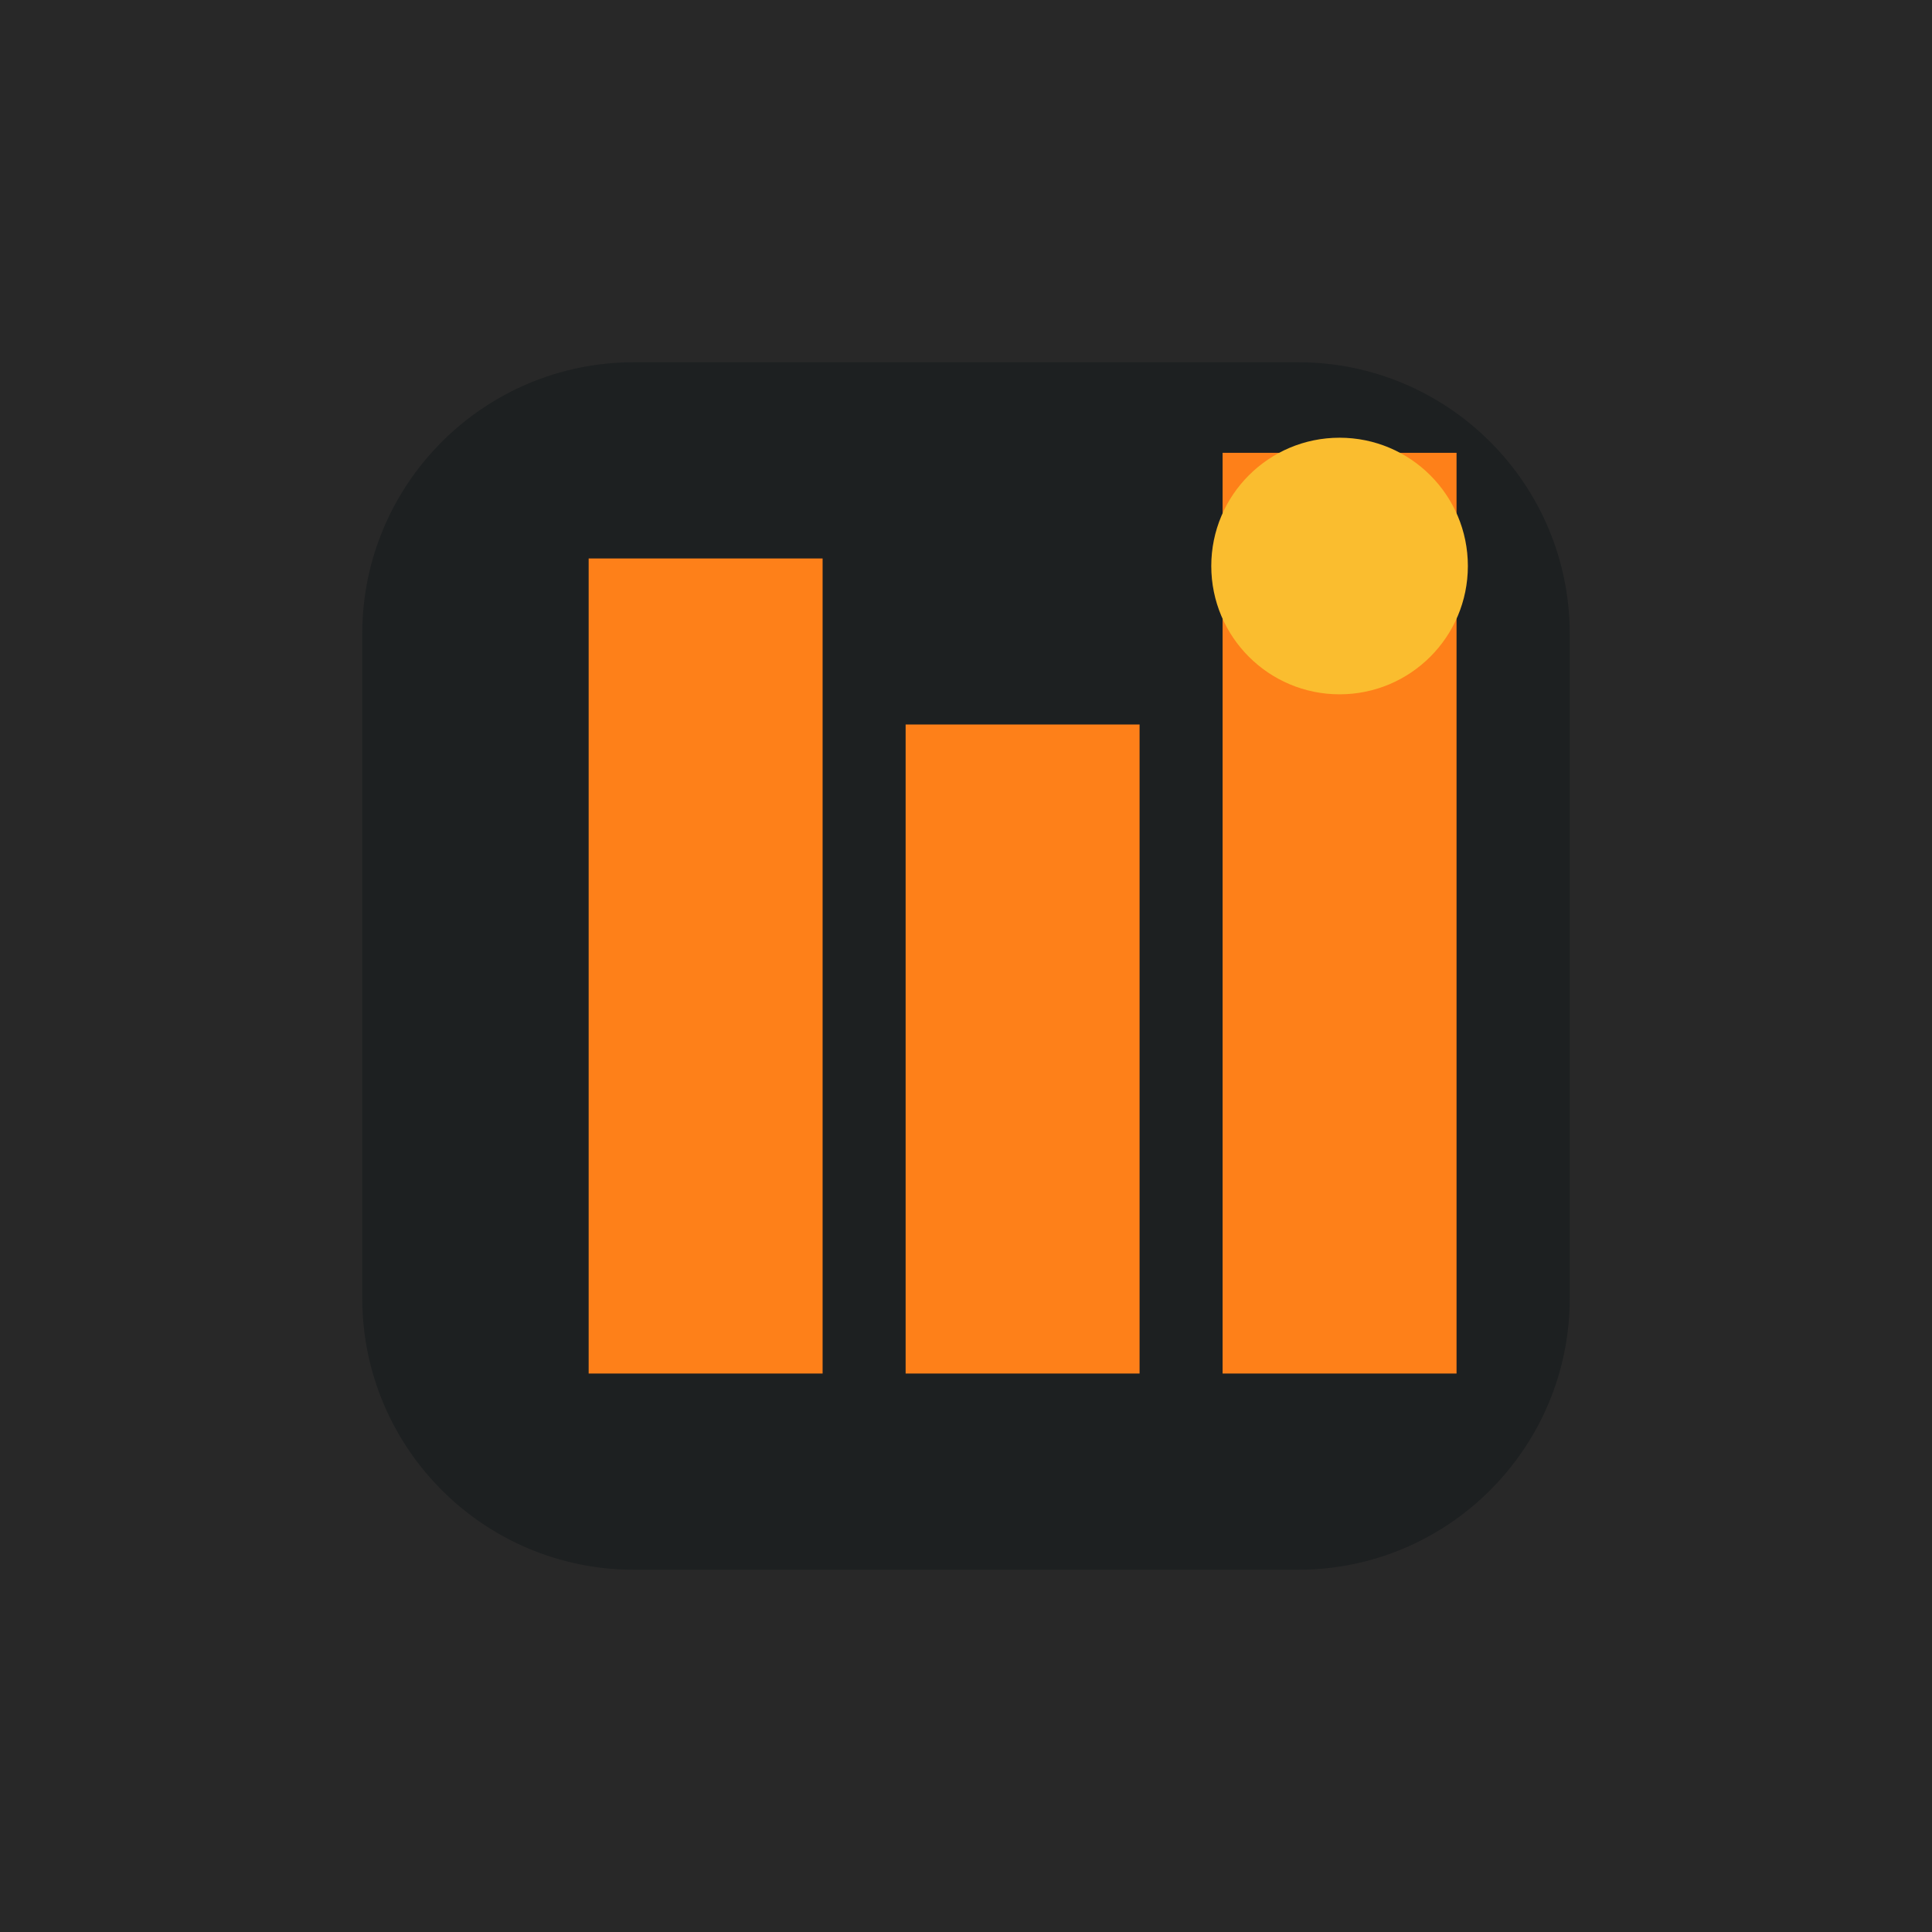
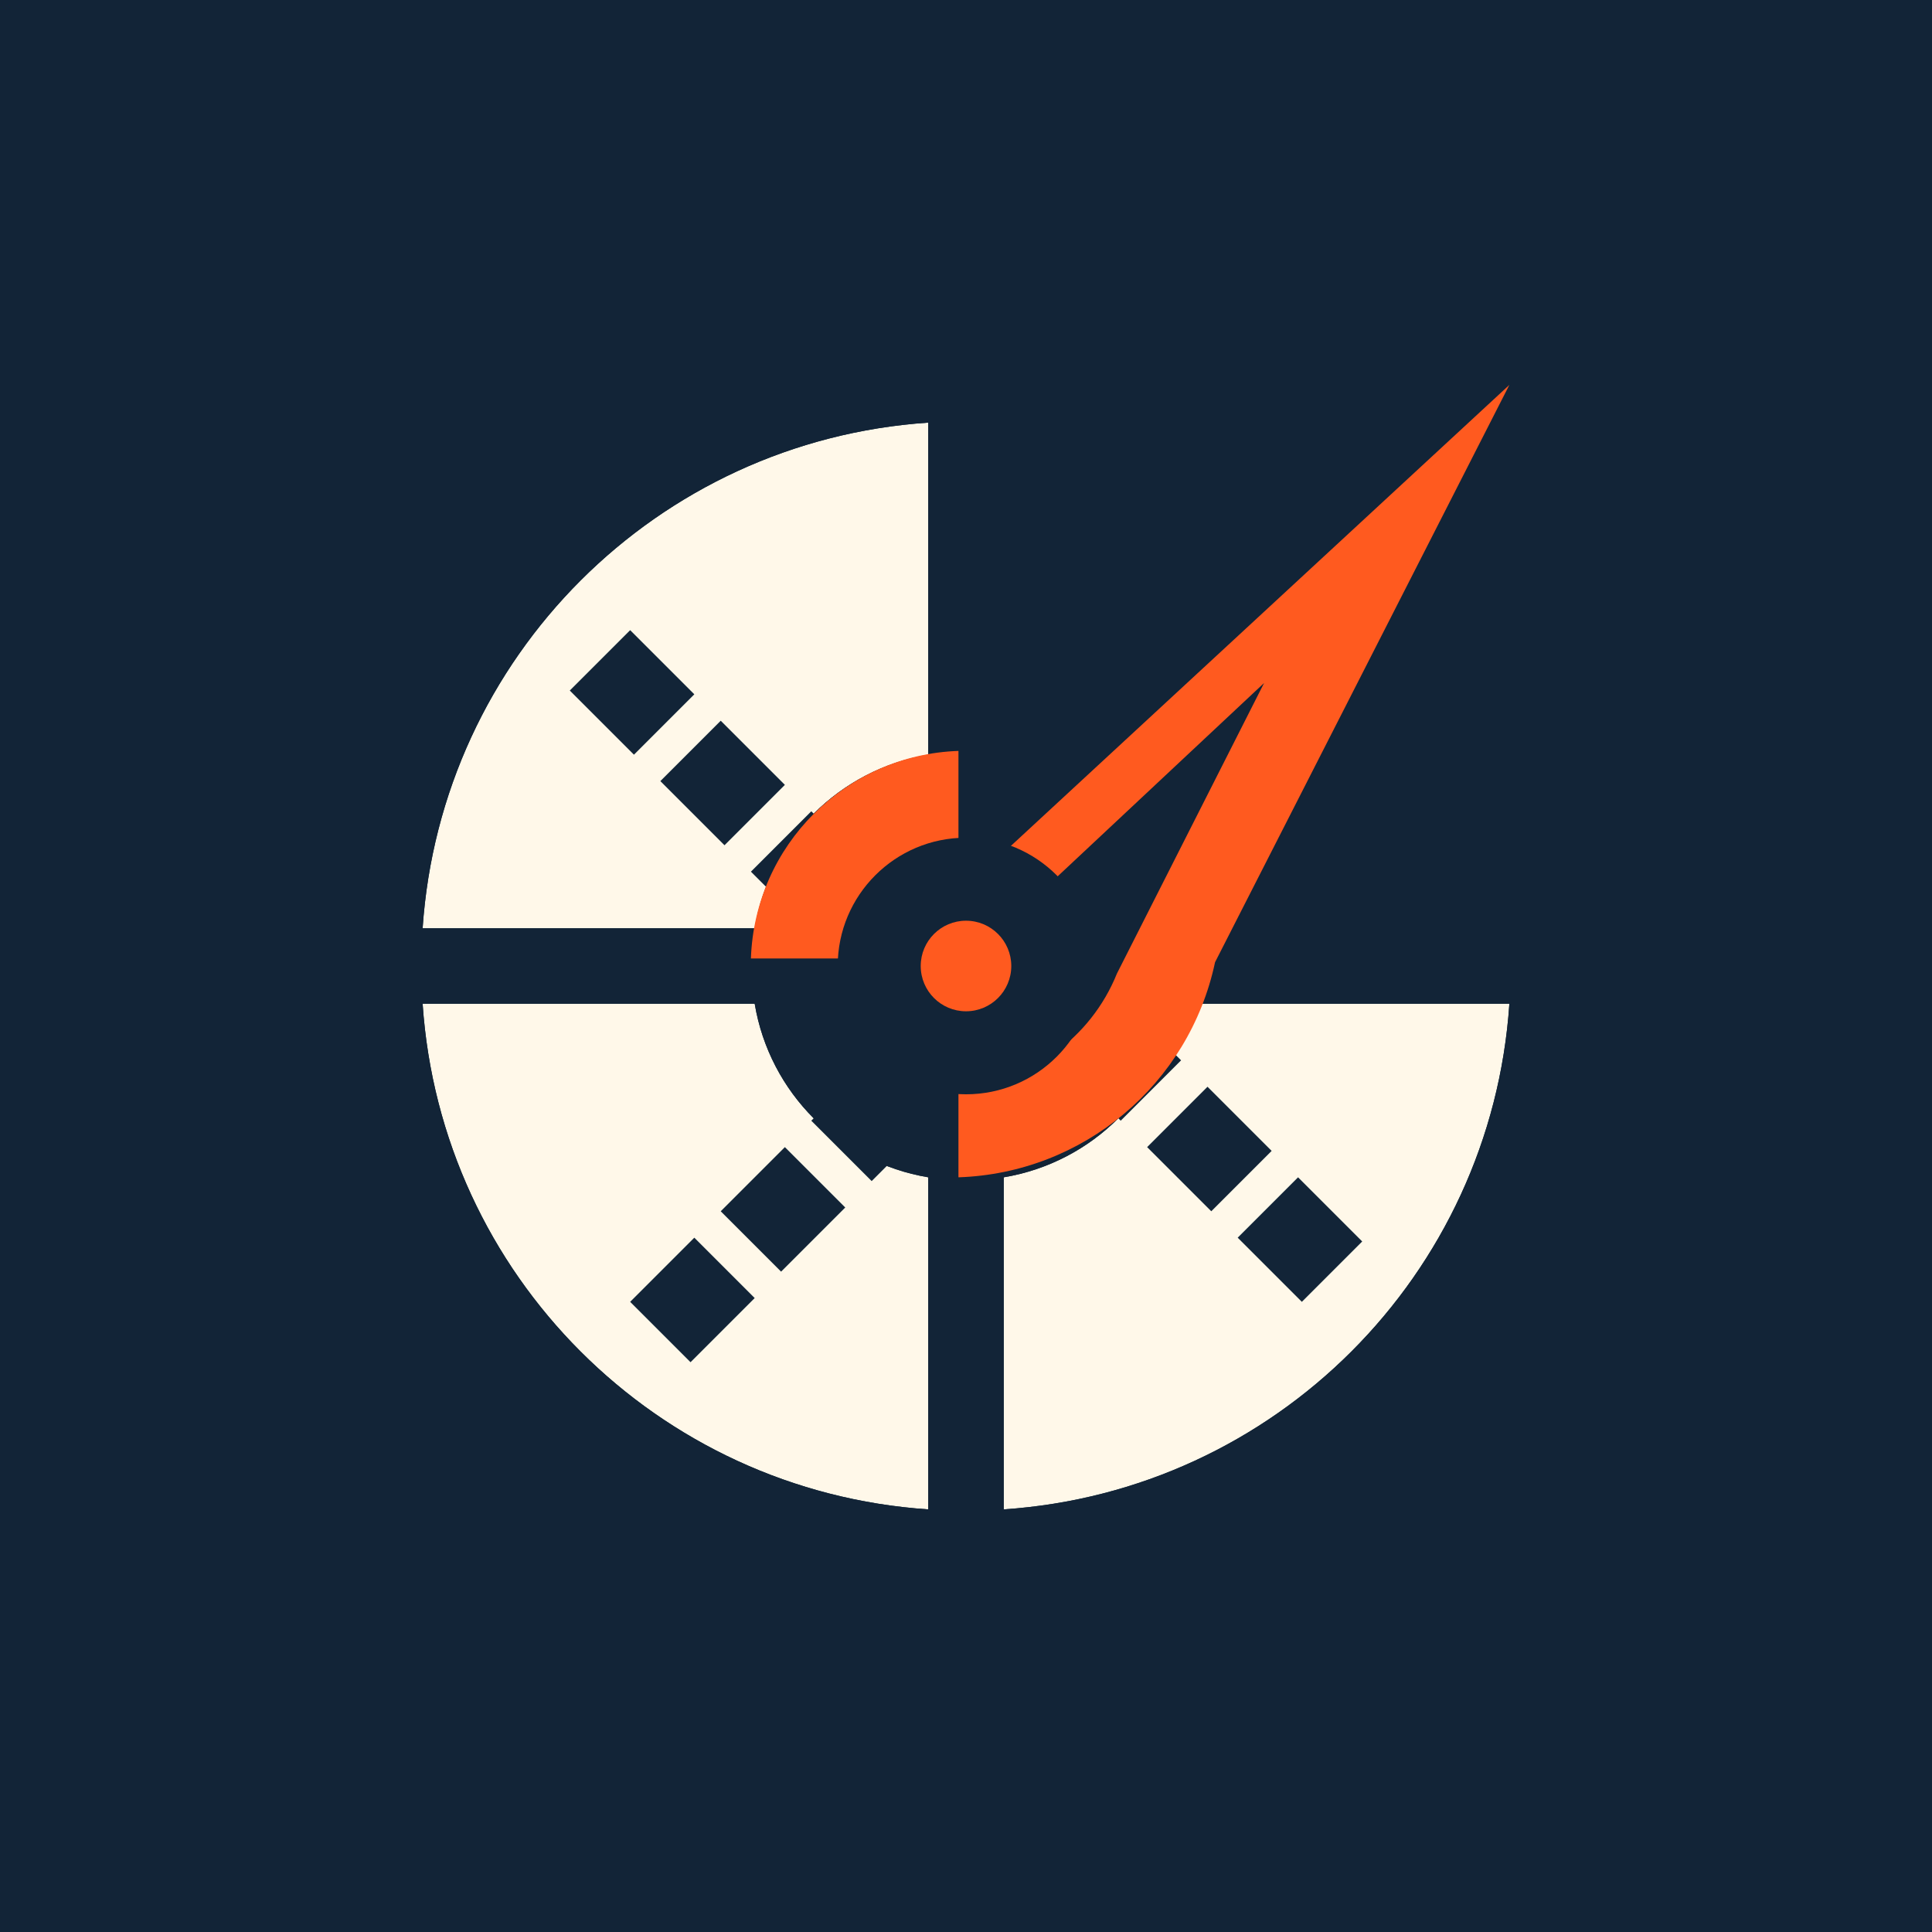
- <svg xmlns="http://www.w3.org/2000/svg" viewBox="0 0 512 512">
-   <rect width="512" height="512" fill="#282828" />
-   <rect x="96" y="96" width="320" height="320" rx="72" fill="#1d2021" />
-   <path d="M156 148h62v216h-62zm84 44h62v172h-62zm84-72h62v244h-62z" fill="#fe8019" />
-   <circle cx="355" cy="150" r="34" fill="#fabd2f" />
+ <svg xmlns="http://www.w3.org/2000/svg" viewBox="0 0 512 512" role="img" aria-label="izci">
+   <defs>
+     <path id="vinyl-segment" d="M246 112A144 144 0 0 0 112 246h88a56 56 0 0 1 46-46Z" />
+     <mask id="notched-segment">
+       <use href="#vinyl-segment" fill="#fff" />
+       <path d="m151 183 16-16 17 17-16 16Zm24 24 16-16 17 17-16 16Zm24 24 16-16 17 17-16 16Z" fill="#000" />
+     </mask>
+   </defs>
+   <rect width="512" height="512" fill="#122437" />
+   <g fill="#fff8e9">
+     <g mask="url(#notched-segment)">
+       <use href="#vinyl-segment" />
+     </g>
+     <g transform="rotate(-90 256 256)" mask="url(#notched-segment)">
+       <use href="#vinyl-segment" />
+     </g>
+     <g transform="rotate(180 256 256)" mask="url(#notched-segment)">
+       <use href="#vinyl-segment" />
+     </g>
+   </g>
+   <path d="M254 199a57 57 0 0 0-55 55h25a32 32 0 0 1 43-29l133-123-78 153a72 72 0 0 1-68 57v-24a48 48 0 0 0 42-30l39-77-63 59a57 57 0 0 0-18-8Z" fill="#ff5a1f" />
+   <circle cx="256" cy="256" r="34" fill="#122437" />
+   <circle cx="256" cy="256" r="12" fill="#ff5a1f" />
</svg>
